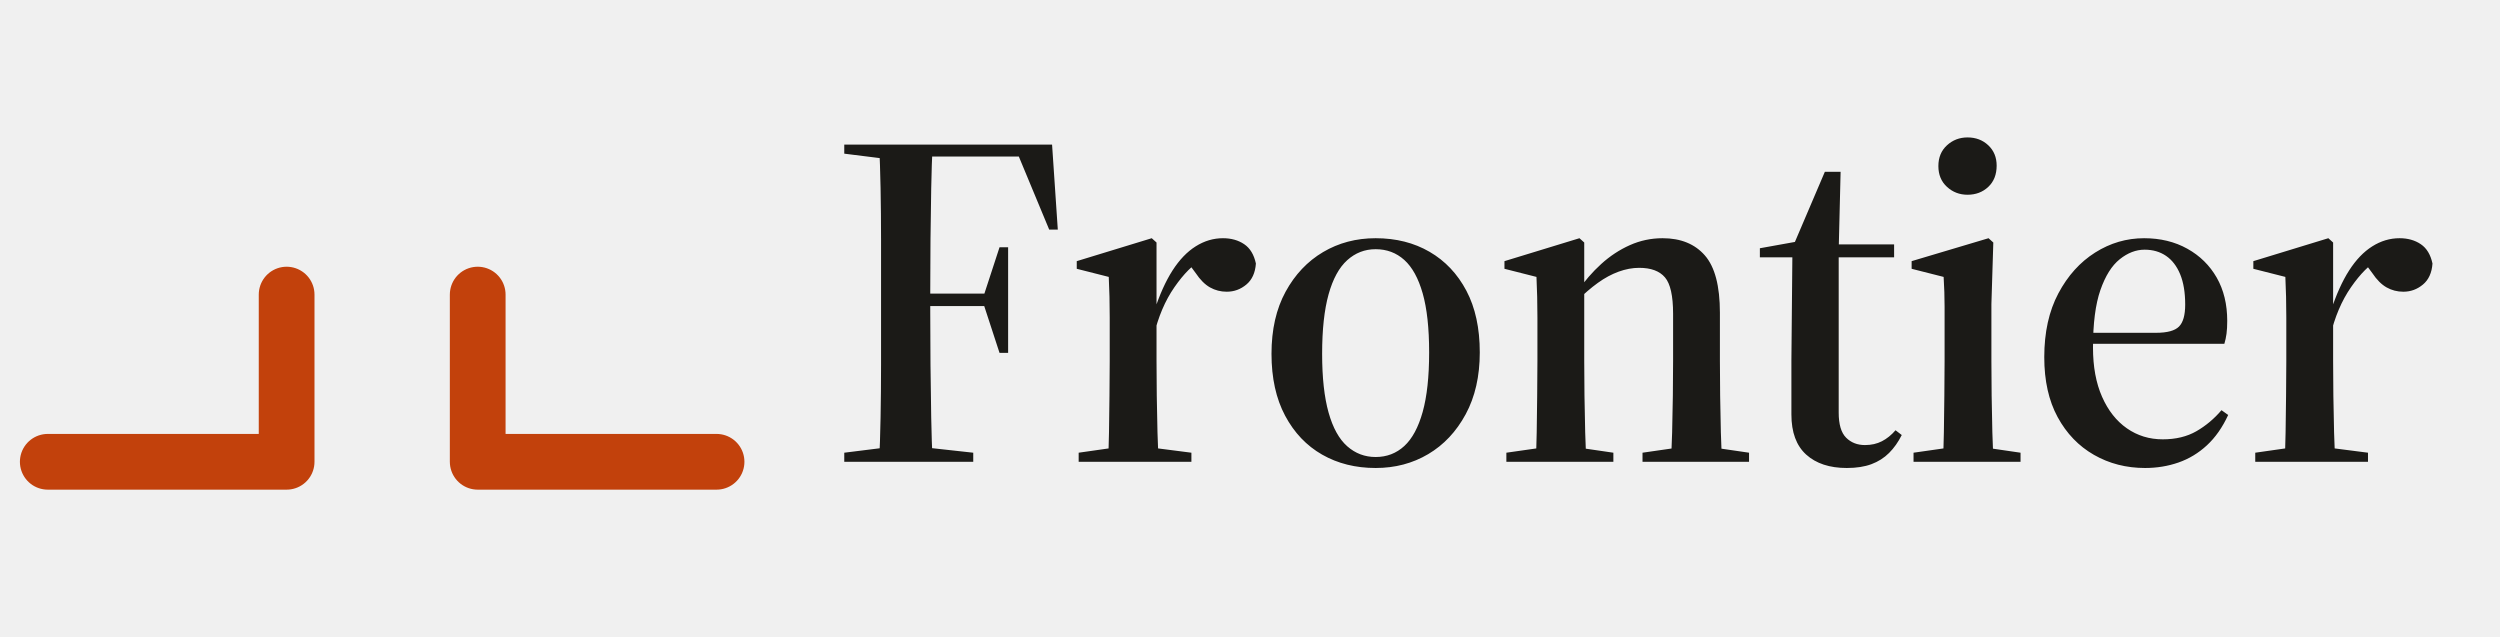
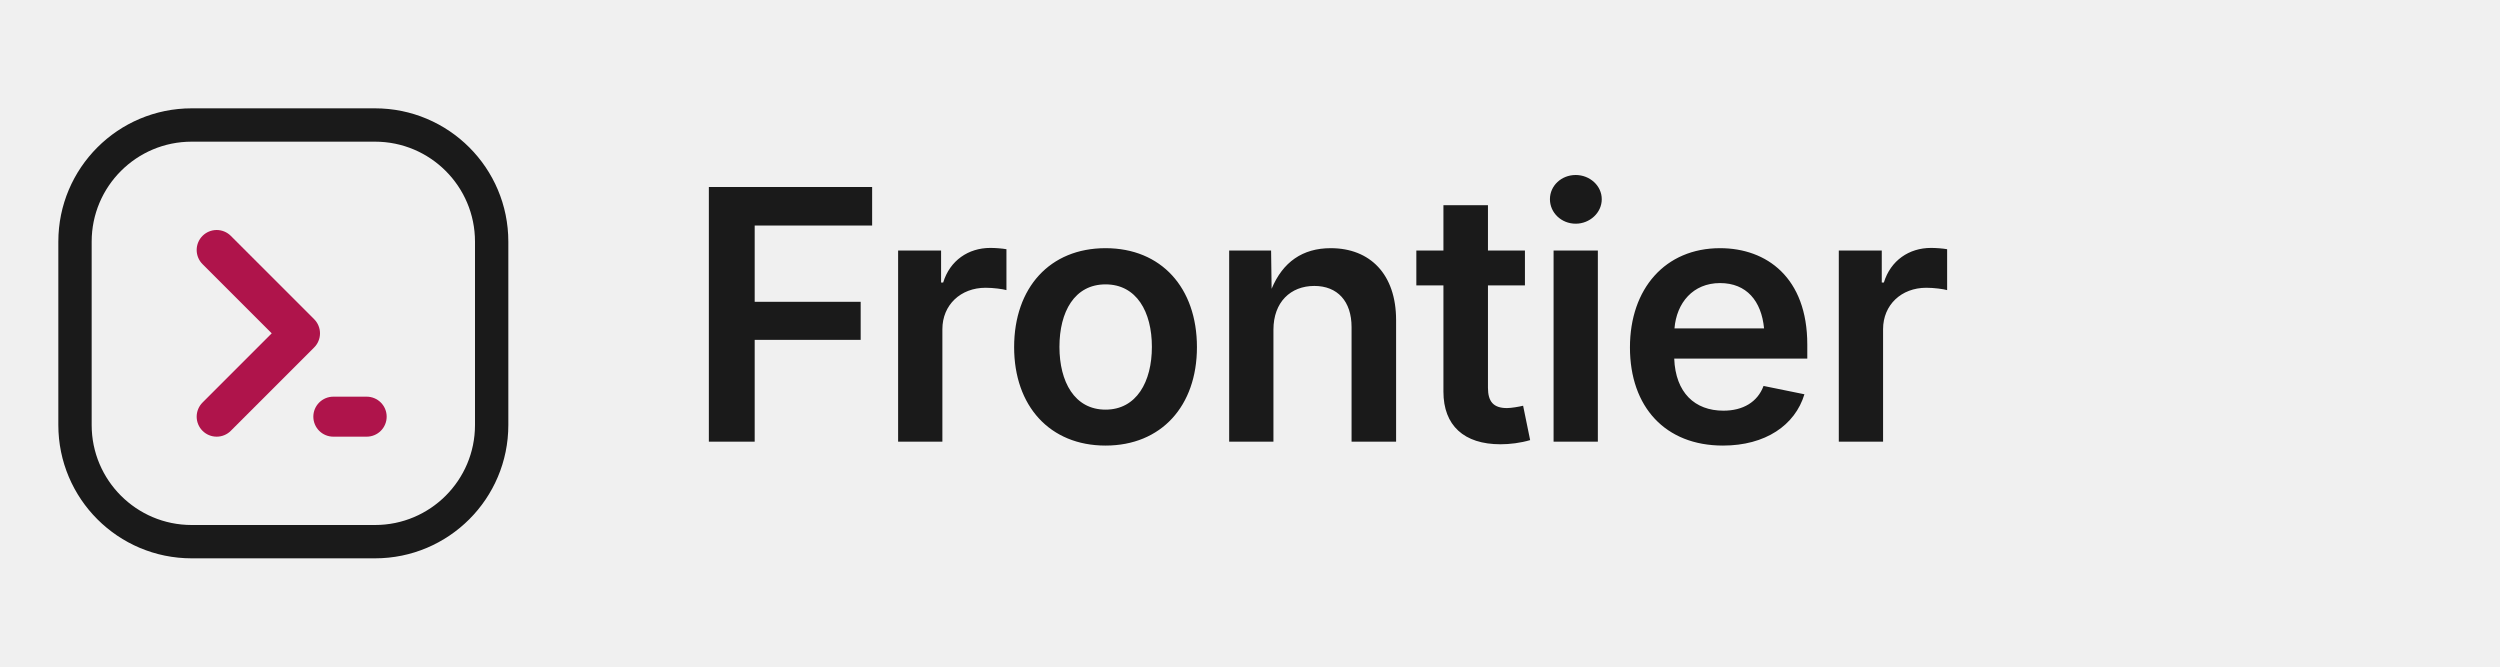
- <svg xmlns="http://www.w3.org/2000/svg" viewBox="0 0 157 40" width="157" height="40" role="img" aria-label="Frontier">
-   <style>.m{stroke:#C2410C}.t{fill:#1B1A17}@media (prefers-color-scheme: dark){.m{stroke:#F28C4B}.t{fill:#EDEAE3}}</style>
-   <path d="M3 29H18V18.5M30 18.5V29H45" fill="none" stroke-width="3.5" stroke-linecap="round" stroke-linejoin="round" class="m" />
-   <path class="t" d="M53.02 29.0V28.43L56.14 28.04H57.58L61.12 28.43V29.0ZM55.21 29.0Q55.27 27.8 55.3 26.21Q55.33 24.62 55.33 22.895Q55.33 21.17 55.33 19.61V18.29Q55.33 16.73 55.33 15.05Q55.33 13.37 55.3 11.825Q55.27 10.28 55.21 9.08H58.57Q58.51 10.28 58.48 11.84Q58.45 13.4 58.435 15.065Q58.42 16.73 58.42 18.29V19.61Q58.42 21.17 58.435 22.895Q58.45 24.62 58.48 26.21Q58.51 27.8 58.57 29.0ZM56.92 19.22V18.44H62.2V19.22ZM62.77 22.16 61.78 19.13V18.56L62.77 15.53H63.31V22.16ZM53.02 9.65V9.08H57.58V10.04H56.14ZM65.89 14.42 63.82 9.44 64.93 9.83H56.65V9.08H66.07L66.43 14.42ZM67.74 29.0V28.43L70.47 28.04H71.79L74.82 28.43V29.0ZM69.57 29.0Q69.63 28.28 69.645 27.155Q69.66 26.03 69.675 24.845Q69.69 23.66 69.69 22.67V21.53Q69.69 20.63 69.69 19.94Q69.69 19.25 69.675 18.635Q69.66 18.02 69.63 17.39L67.62 16.88V16.4L72.33 14.96L72.63 15.23V19.49V19.58V22.67Q72.63 23.66 72.645 24.845Q72.66 26.03 72.69 27.155Q72.72 28.28 72.78 29.0ZM72.45 21.11 72.06 19.55H72.48Q72.99 17.99 73.635 16.985Q74.28 15.98 75.09 15.47Q75.9 14.96 76.8 14.96Q77.58 14.96 78.135 15.335Q78.69 15.71 78.87 16.55Q78.81 17.42 78.27 17.87Q77.73 18.32 77.04 18.32Q76.47 18.32 75.99 18.05Q75.51 17.78 75.09 17.15L74.49 16.34L75.48 16.31Q74.64 16.76 73.755 18.035Q72.87 19.31 72.45 21.11ZM86.39 29.39Q84.5 29.39 83.03 28.55Q81.56 27.71 80.705 26.105Q79.85 24.5 79.85 22.22Q79.85 19.94 80.735 18.32Q81.62 16.7 83.09 15.83Q84.56 14.96 86.39 14.96Q88.31 14.96 89.78 15.815Q91.25 16.67 92.09 18.26Q92.93 19.85 92.93 22.13Q92.93 24.38 92.045 26.015Q91.16 27.65 89.69 28.52Q88.22 29.39 86.39 29.39ZM86.39 28.7Q87.44 28.7 88.19 28.01Q88.94 27.32 89.345 25.865Q89.75 24.41 89.75 22.13Q89.75 19.85 89.345 18.425Q88.94 17.0 88.19 16.325Q87.44 15.65 86.39 15.65Q85.37 15.65 84.605 16.34Q83.84 17.03 83.435 18.485Q83.03 19.94 83.03 22.22Q83.03 24.47 83.435 25.91Q83.84 27.35 84.605 28.025Q85.37 28.7 86.39 28.7ZM94.6 29.0V28.43L97.33 28.04H98.65L101.32 28.43V29.0ZM96.43 29.0Q96.49 28.28 96.505 27.155Q96.52 26.03 96.535 24.845Q96.55 23.66 96.55 22.67V21.53Q96.55 20.63 96.55 19.94Q96.55 19.25 96.535 18.635Q96.52 18.02 96.49 17.39L94.48 16.88V16.4L99.19 14.96L99.49 15.23V18.14V18.2V22.67Q99.49 23.66 99.505 24.845Q99.52 26.03 99.55 27.155Q99.58 28.28 99.64 29.0ZM103.15 29.0V28.43L105.85 28.04H107.17L109.84 28.43V29.0ZM104.92 29.0Q104.98 28.28 105.01 27.155Q105.04 26.03 105.055 24.845Q105.07 23.66 105.07 22.67V19.7Q105.07 18.02 104.56 17.42Q104.05 16.82 102.94 16.82Q102.31 16.82 101.65 17.06Q100.99 17.3 100.345 17.765Q99.7 18.23 99.04 18.89L98.89 18.29H99.07Q99.73 17.33 100.555 16.58Q101.38 15.83 102.355 15.395Q103.33 14.96 104.41 14.96Q106.12 14.96 107.065 16.04Q108.01 17.12 108.01 19.64V22.67Q108.01 23.66 108.025 24.845Q108.04 26.03 108.07 27.155Q108.1 28.28 108.16 29.0ZM114.12 16.16V15.35H118.95V16.16ZM115.98 29.39Q114.36 29.39 113.43 28.55Q112.5 27.71 112.5 26.03Q112.5 25.13 112.5 24.41Q112.5 23.69 112.5 22.61L112.56 16.16H110.52V15.59L113.52 15.05L112.5 15.71L114.6 10.79H115.59L115.47 15.71V15.92V25.91Q115.47 27.02 115.935 27.485Q116.4 27.95 117.12 27.95Q117.72 27.95 118.185 27.71Q118.65 27.47 119.04 27.02L119.43 27.32Q119.1 27.98 118.635 28.445Q118.17 28.91 117.525 29.15Q116.88 29.39 115.98 29.39ZM120.17 29.0V28.43L122.9 28.04H124.22L126.89 28.43V29.0ZM122.0 29.0Q122.06 28.28 122.075 27.155Q122.09 26.03 122.105 24.845Q122.12 23.66 122.12 22.67V21.53Q122.12 20.18 122.12 19.265Q122.12 18.35 122.06 17.39L120.05 16.88V16.4L124.88 14.96L125.18 15.23L125.06 19.1V22.67Q125.06 23.66 125.075 24.845Q125.09 26.03 125.12 27.155Q125.15 28.28 125.21 29.0ZM123.56 12.23Q122.81 12.23 122.27 11.735Q121.73 11.24 121.73 10.43Q121.73 9.62 122.27 9.125Q122.81 8.63 123.56 8.63Q124.34 8.63 124.865 9.125Q125.39 9.62 125.39 10.4Q125.39 11.24 124.865 11.735Q124.34 12.23 123.56 12.23ZM134.71 29.39Q132.94 29.39 131.5 28.565Q130.06 27.74 129.22 26.195Q128.38 24.65 128.38 22.43Q128.38 20.09 129.265 18.425Q130.15 16.76 131.575 15.86Q133.0 14.96 134.65 14.96Q136.18 14.96 137.365 15.62Q138.55 16.28 139.21 17.435Q139.87 18.59 139.87 20.15Q139.87 20.63 139.825 20.96Q139.78 21.29 139.69 21.59H129.55V20.9H135.4Q136.45 20.9 136.84 20.51Q137.23 20.12 137.23 19.13Q137.23 17.99 136.915 17.225Q136.6 16.46 136.03 16.07Q135.46 15.68 134.68 15.68Q133.87 15.68 133.12 16.28Q132.37 16.88 131.905 18.215Q131.44 19.55 131.44 21.83Q131.44 23.63 132.01 24.92Q132.58 26.21 133.57 26.9Q134.56 27.59 135.82 27.59Q137.05 27.59 137.935 27.08Q138.82 26.57 139.51 25.76L139.93 26.06Q139.39 27.23 138.595 27.965Q137.8 28.7 136.81 29.045Q135.82 29.39 134.71 29.39ZM141.63 29.0V28.43L144.36 28.04H145.68L148.71 28.43V29.0ZM143.46 29.0Q143.52 28.28 143.535 27.155Q143.55 26.03 143.565 24.845Q143.58 23.66 143.58 22.67V21.53Q143.58 20.63 143.58 19.94Q143.58 19.25 143.565 18.635Q143.55 18.02 143.52 17.39L141.51 16.88V16.4L146.22 14.96L146.52 15.23V19.49V19.58V22.67Q146.52 23.66 146.535 24.845Q146.55 26.03 146.58 27.155Q146.61 28.28 146.67 29.0ZM146.34 21.11 145.95 19.55H146.37Q146.88 17.99 147.525 16.985Q148.17 15.98 148.98 15.47Q149.79 14.96 150.69 14.96Q151.47 14.96 152.025 15.335Q152.58 15.71 152.76 16.55Q152.7 17.42 152.16 17.87Q151.62 18.32 150.93 18.32Q150.36 18.32 149.88 18.05Q149.4 17.78 148.98 17.15L148.38 16.34L149.37 16.31Q148.53 16.76 147.645 18.035Q146.76 19.31 146.34 21.11Z" />
+ <svg xmlns="http://www.w3.org/2000/svg" viewBox="0 0 150 40" width="150" height="40" fill="none" role="img" aria-label="Frontier">
+   <style>.sq{stroke:#1A1A1A}.ac{stroke:#AF144B}.t{fill:#1A1A1A}@media (prefers-color-scheme: dark){.sq{stroke:#FFFFFF}.ac{stroke:#E0334F}.t{fill:#FFFFFF}}</style>
+   <g transform="translate(3 6)">
+     <rect class="sq" x="1.5" y="1.5" width="25" height="25" rx="7" fill="none" stroke-width="2" />
+     <path class="ac" d="M10 9L15 14L10 19" fill="none" stroke-width="2.4" stroke-linecap="round" stroke-linejoin="round" />
+     <path class="ac" d="M17 19H19" stroke-width="2.4" stroke-linecap="round" />
+   </g>
+   <text class="t" x="41" y="26.5" font-family="Inter, -apple-system, BlinkMacSystemFont, 'Segoe UI', Roboto, Helvetica, Arial, sans-serif" font-weight="600" font-size="21" letter-spacing="-0.4">Frontier</text>
</svg>
